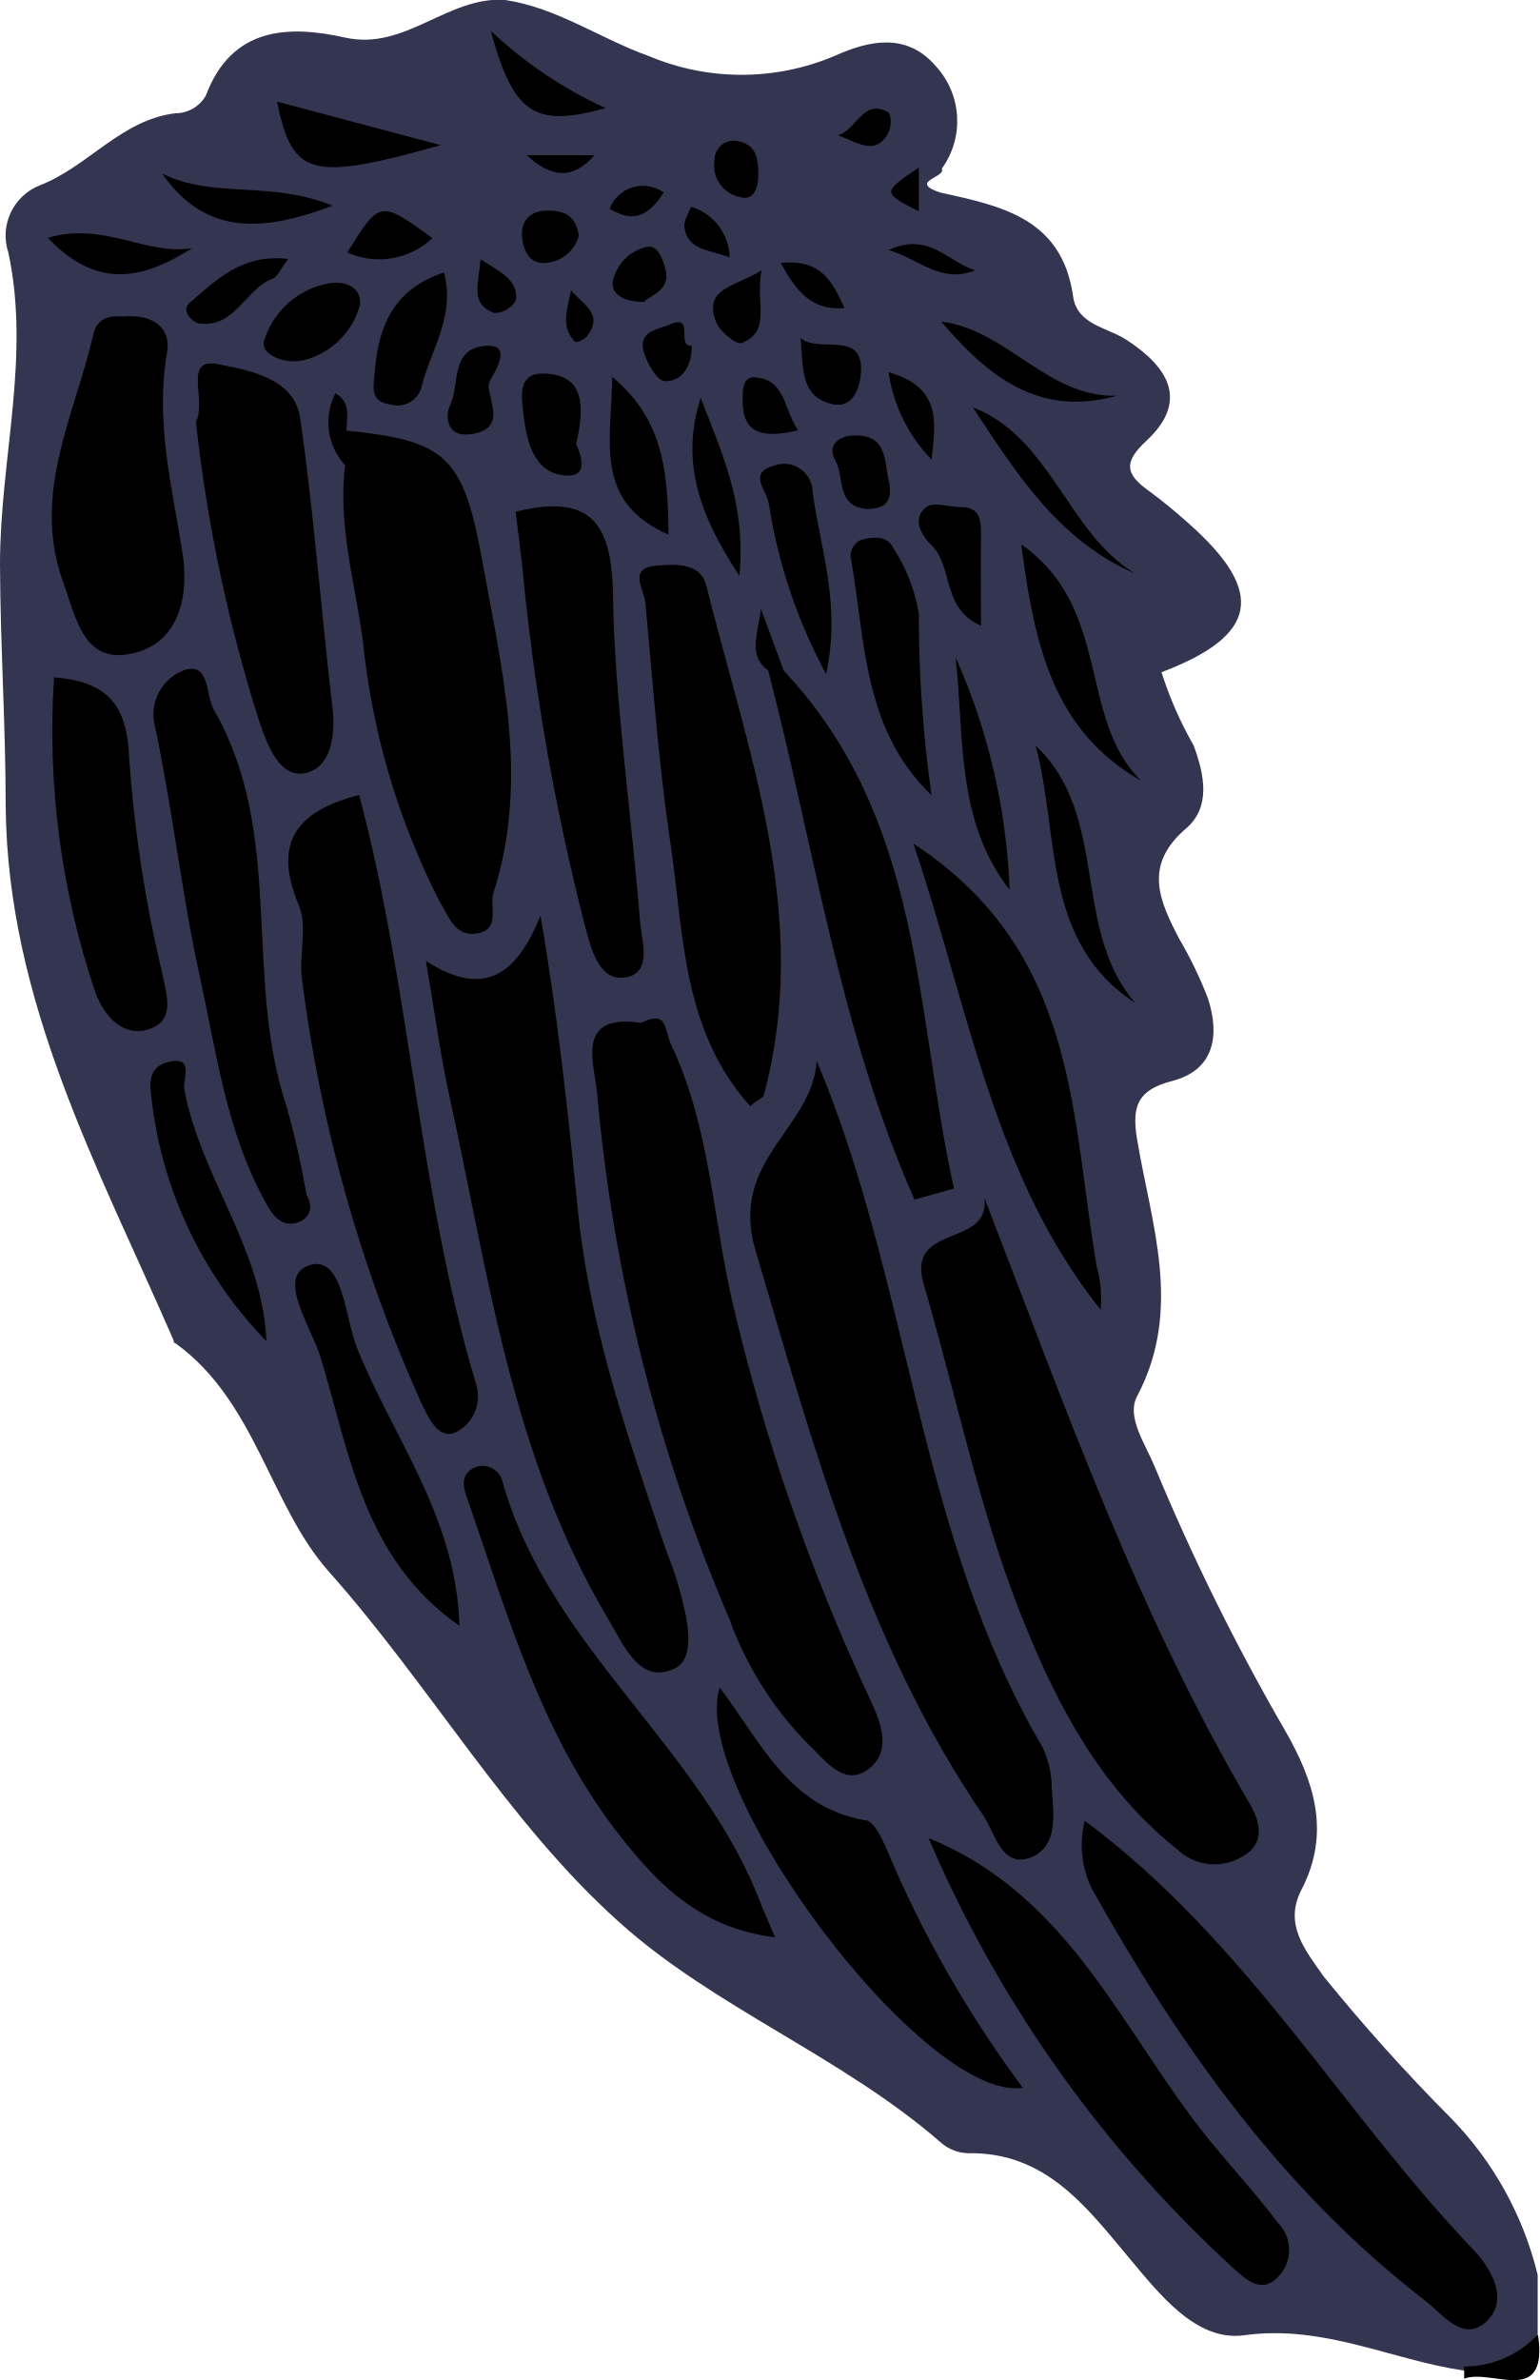
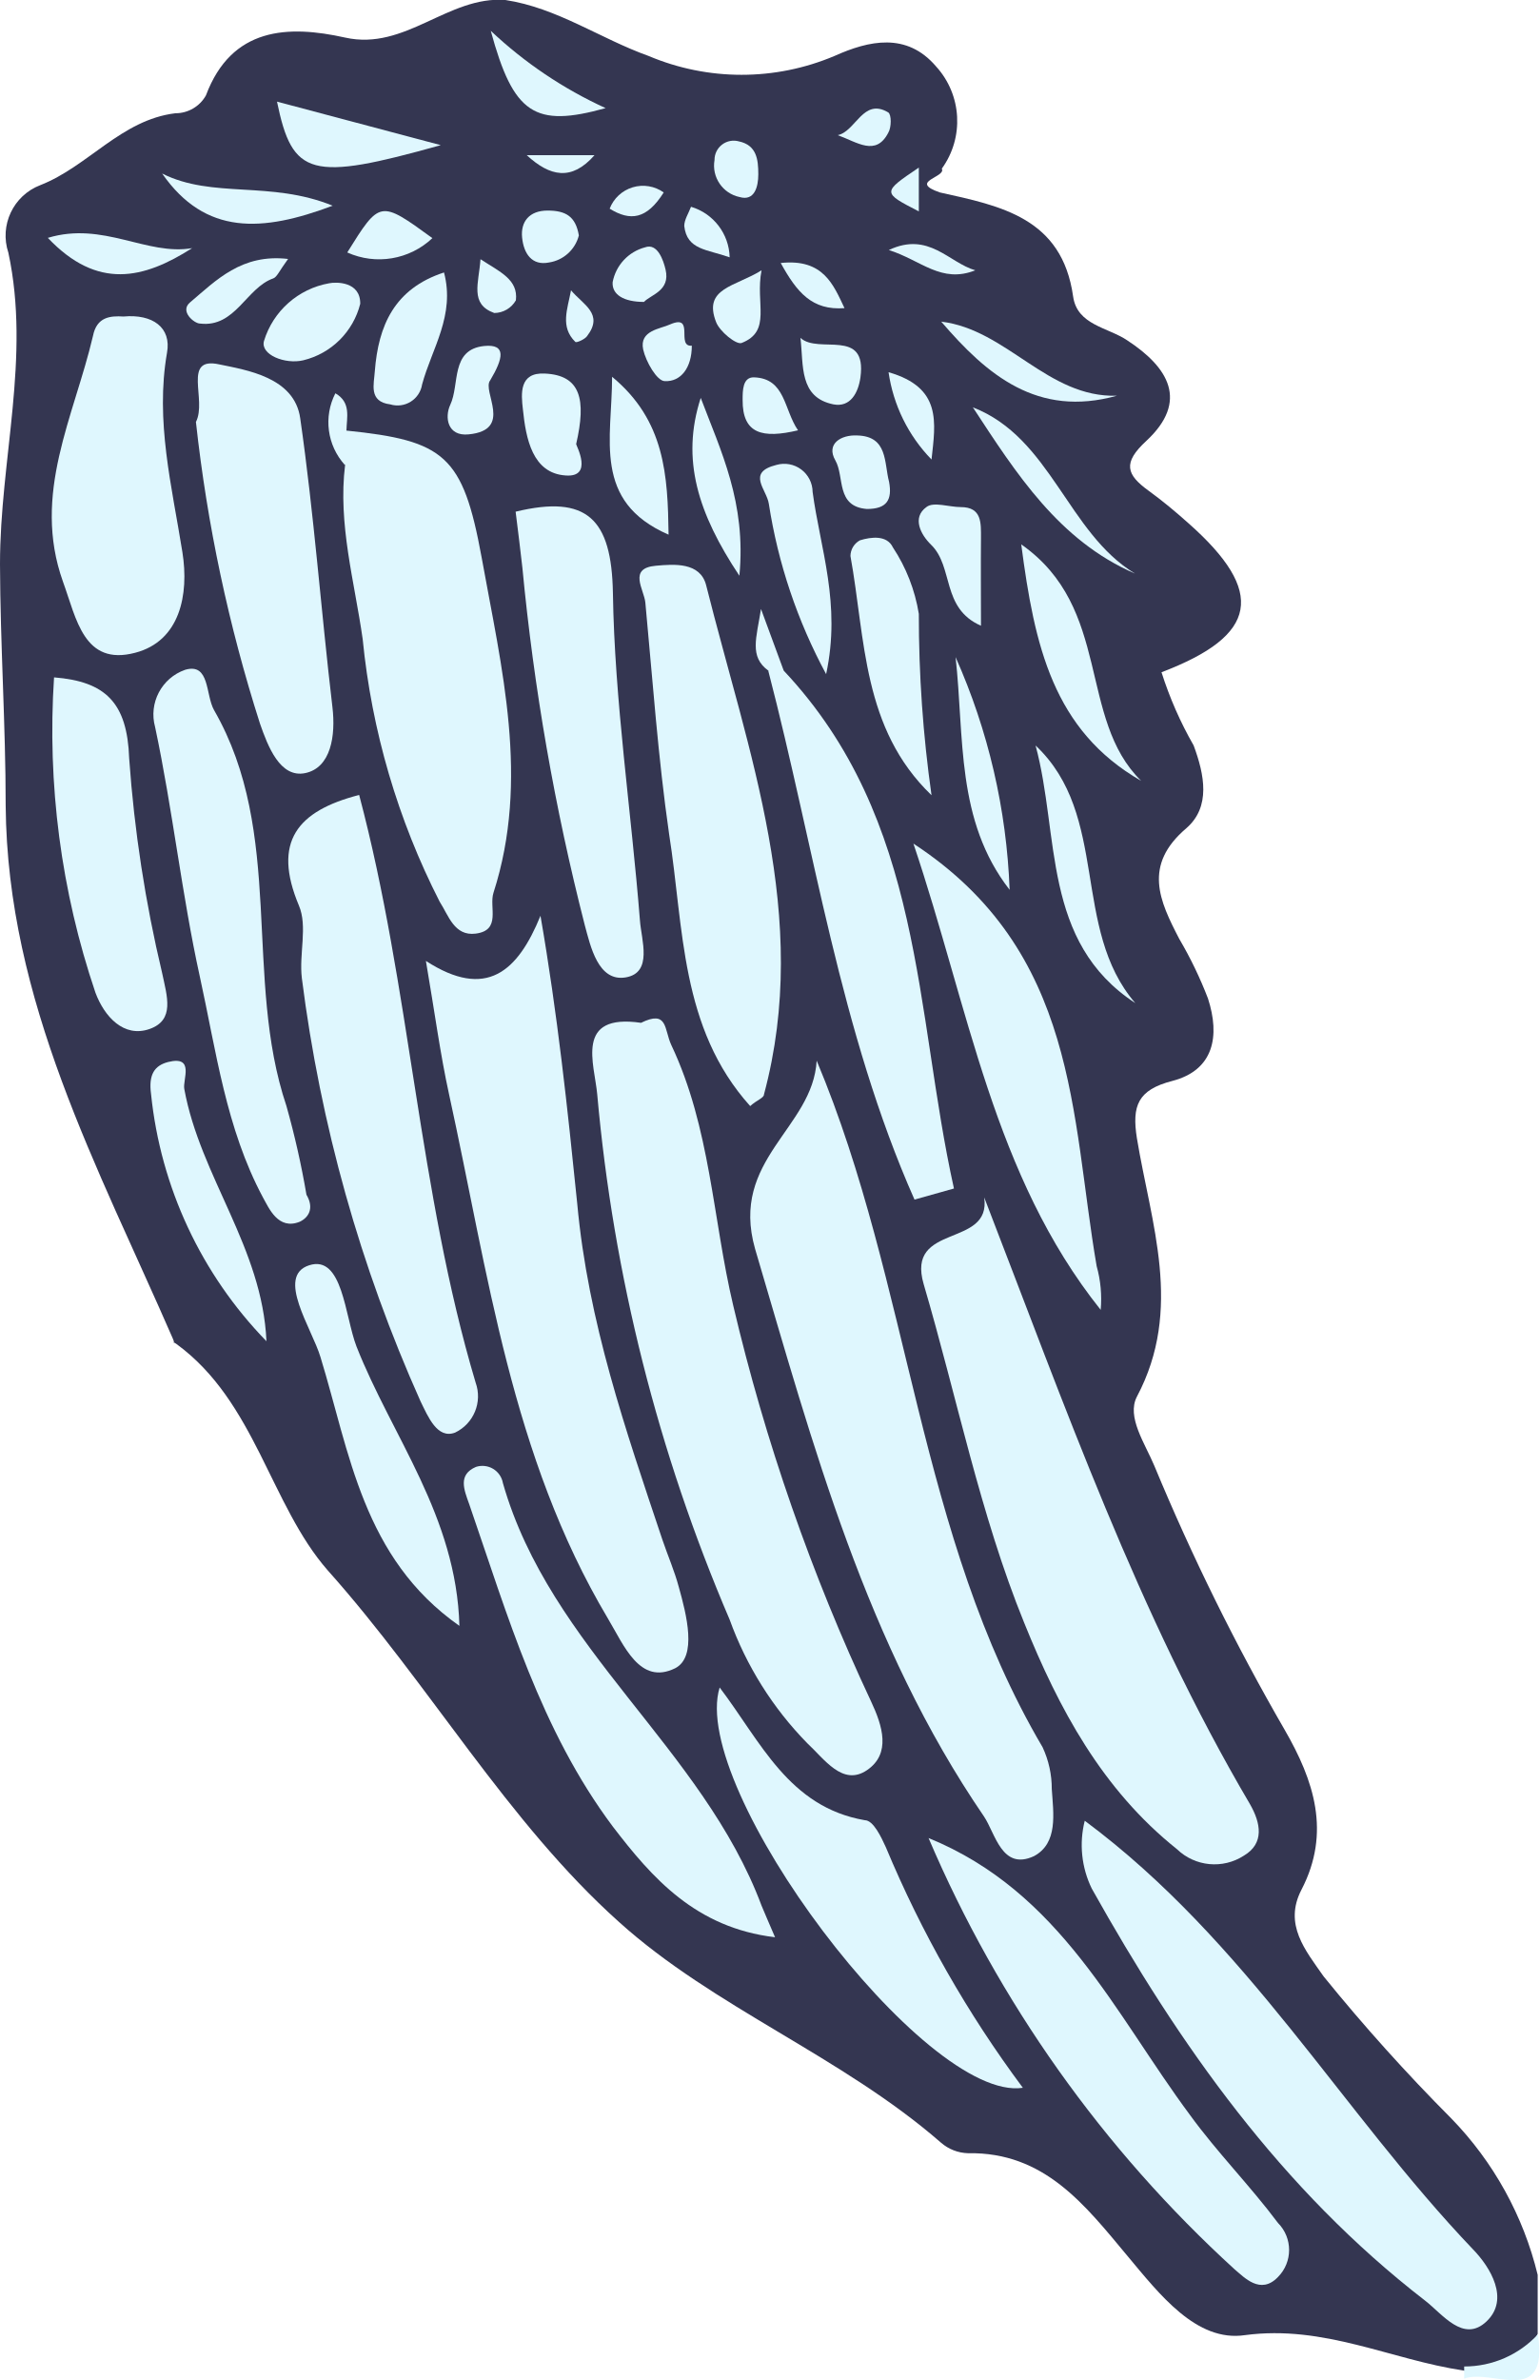
<svg xmlns="http://www.w3.org/2000/svg" viewBox="0 0 56.96 88.05">
+   <defs>
+     <style>
+             .ears0 {fill:#dff7fe}
+         </style>
+   </defs>
  <g>
    <path d="M56.9,84.16v2.18a2.36,2.36,0,0,1-2.74,1.36C51.47,87.3,49,86,46.07,86.39c-1.8.27-3.17-1.52-4.35-2.93-1.57-1.88-3.07-3.85-5.9-3.8a1.59,1.59,0,0,1-1-.39c-3.67-3.2-8.41-5-11.92-8.17-4.13-3.7-7-8.78-10.77-13C10,55.67,9.45,51.86,6.54,49.73c-.28-.2,0,.11-.15-.22C3.63,43.17.27,37.05.21,29.81c0-3-.2-5.95-.21-8.94C0,17,1.14,13.22.31,9.35a2,2,0,0,1,1.18-2.5c1.77-.69,3-2.42,5-2.66a1.29,1.29,0,0,0,1.13-.66C8.57,1,10.66.92,12.77,1.39,15,1.89,16.58-.16,18.7,0,20.62.29,22.21,1.43,24,2.07a8.83,8.83,0,0,0,6.88,0c1.27-.57,2.67-.89,3.76.39a3,3,0,0,1,.21,3.78c.18.32-1.26.47-.07.88,2.26.5,4.52.94,4.93,3.85.15,1.06,1.29,1.14,2,1.62,1.53,1,2.29,2.25.71,3.72-.89.82-.74,1.25.09,1.85.51.37,1,.78,1.47,1.2,2.87,2.54,2.58,4.15-1,5.51a13.93,13.93,0,0,0,1.19,2.71c.4,1.08.64,2.27-.27,3.06-1.61,1.37-1,2.68-.26,4.1a14.84,14.84,0,0,1,1.06,2.2c.45,1.39.22,2.65-1.32,3.05-1.28.33-1.5.92-1.31,2.12.52,3.16,1.72,6.32,0,9.56-.39.75.3,1.73.65,2.57A83,83,0,0,0,47.54,64c1.08,1.87,1.72,3.79.62,5.91-.67,1.29.15,2.25.82,3.21a69,69,0,0,0,4.72,5.25A12.54,12.54,0,0,1,56.9,84.16Z" style="fill:#343651" />
    <path d="M54.18,88c0-.15,0-.3,0-.45a3.71,3.71,0,0,0,2.73-1.19C57.31,89.08,55.2,87.61,54.18,88Z" class="ears0" />
    <path d="M30.22,39.24c3.49,8.31,3.73,17.54,8.36,25.4a3.63,3.63,0,0,1,.34,1.55c.06.9.24,2-.66,2.48-1.19.55-1.43-.85-1.85-1.47-4.36-6.37-6.31-13.69-8.47-21C27,42.89,30.08,41.75,30.22,39.24Z" class="ears0" />
    <path d="M23.72,37.84c1-.49.85.24,1.12.82,1.45,3.06,1.53,6.42,2.29,9.63a74.81,74.81,0,0,0,5.1,14.65c.43.91.75,1.94-.15,2.55s-1.58-.42-2.21-1A12.7,12.7,0,0,1,27,59.92,63.73,63.73,0,0,1,22.1,40.49C22,39.36,21.25,37.48,23.72,37.84Z" class="ears0" />
    <path d="M36.42,44.3c3,7.75,5.69,15.41,9.83,22.44.41.71.54,1.46-.22,1.91a2,2,0,0,1-2.48-.24c-2.77-2.21-4.37-5.2-5.65-8.37-1.63-4-2.49-8.35-3.72-12.53C33.51,45.22,36.69,46.19,36.42,44.3Z" class="ears0" />
    <path d="M15.76,35.55C18,37,19.16,35.94,20,33.88,20.63,37.51,21,41,21.36,44.53c.4,4.37,1.79,8.37,3.15,12.43.2.59.45,1.16.61,1.76.28,1,.69,2.58-.14,3-1.31.64-1.89-.85-2.49-1.85-3.57-6-4.42-12.76-5.87-19.37C16.29,39,16.08,37.41,15.76,35.55Z" class="ears0" />
    <path d="M12.82,15.93c3.63.37,4.31.92,5,4.68.74,4.11,1.79,8.23.44,12.42-.17.53.3,1.39-.66,1.51-.79.1-1-.67-1.33-1.18a27.24,27.24,0,0,1-2.85-9.72c-.3-2.12-.92-4.25-.65-6.44A1,1,0,0,1,12.82,15.93Z" class="ears0" />
    <path d="M13.29,29.41c1.9,7.15,2.19,14.63,4.31,21.74A1.49,1.49,0,0,1,16.84,53c-.66.25-1-.59-1.28-1.16a55.29,55.29,0,0,1-4.39-15.65c-.11-.9.22-1.92-.11-2.69C10.07,31.14,11,30,13.29,29.41Z" class="ears0" />
    <path d="M40.14,67.36c6,4.46,9.51,10.77,14.37,15.86.64.66,1.36,1.84.5,2.66s-1.64-.28-2.28-.77C47.41,81,43.64,75.66,40.4,69.87A3.67,3.67,0,0,1,40.14,67.36Z" class="ears0" />
    <path d="M27.76,40.92c-2.6-2.89-2.45-6.59-3-10.06-.41-2.84-.61-5.71-.88-8.57-.05-.49-.65-1.27.39-1.36.67-.06,1.64-.14,1.86.72,1.55,6.18,3.9,12.28,2.14,18.84C28.27,40.62,28,40.7,27.76,40.92Z" class="ears0" />
    <path d="M34.36,68c4.9,2,6.89,6.5,9.67,10.24,1,1.38,2.22,2.61,3.26,4a1.42,1.42,0,0,1,0,2c-.65.68-1.26,0-1.6-.28A46.08,46.08,0,0,1,34.36,68Z" class="ears0" />
    <path d="M7.25,15.61c.42-.81-.52-2.43.86-2.13,1,.21,2.79.47,3,2,.51,3.54.77,7.12,1.19,10.67.13,1.08-.06,2.25-1,2.45s-1.39-1-1.68-1.83A57,57,0,0,1,7.25,15.61Z" class="ears0" />
    <path d="M11.34,44.2c.3.51.07.85-.25,1-.8.32-1.14-.51-1.36-.9C8.36,41.74,8,38.88,7.39,36.11c-.66-3-1-6.15-1.65-9.21a1.75,1.75,0,0,1,1.11-2.12c.92-.27.75.92,1.07,1.49C10.55,30.84,9,36.16,10.6,40.92A31.68,31.68,0,0,1,11.34,44.2Z" class="ears0" />
    <path d="M19.08,18.93c2.65-.64,3.55.27,3.6,3,.06,4,.68,8.08,1,12.12.05.72.49,1.94-.53,2.11S21.85,35,21.64,34.23A86.1,86.1,0,0,1,19.33,21C19.26,20.36,19.18,19.74,19.08,18.93Z" class="ears0" />
    <path d="M28.68,71.67c-2.94-.35-4.55-2.2-6-4.09C20,64,18.79,59.78,17.36,55.64c-.19-.53-.42-1.08.25-1.37a.77.77,0,0,1,1,.6C20.36,61,26,64.67,28.18,70.5,28.3,70.8,28.44,71.1,28.68,71.67Z" class="ears0" />
    <path d="M29,24.81c5.2,5.53,4.84,12.59,6.3,19.16l-1.46.41c-2.76-6.23-3.7-13-5.41-19.56A.33.33,0,0,1,29,24.81Z" class="ears0" />
    <path d="M4.57,11.71c1.08-.1,1.78.41,1.61,1.34-.44,2.53.18,4.93.57,7.38C7,22,6.66,23.72,5,24.15c-1.9.5-2.17-1.26-2.67-2.63-1.16-3.25.41-6.1,1.11-9.09C3.58,11.72,4.08,11.68,4.57,11.71Z" class="ears0" />
    <path d="M26.63,62.43c1.52,2,2.55,4.42,5.37,4.91.32,0,.61.63.78,1a41.86,41.86,0,0,0,5.07,8.9C34.22,77.79,25.48,66.15,26.63,62.43Z" class="ears0" />
    <path d="M33.8,31.21c6.11,4,5.82,10.06,6.78,15.63a4.52,4.52,0,0,1,.15,1.62C36.76,43.49,35.86,37.32,33.8,31.21Z" class="ears0" />
    <path d="M2,25.06c1.9.15,2.71.93,2.78,3A49.2,49.2,0,0,0,6,36c.18.86.48,1.74-.47,2.07s-1.67-.46-2-1.35A30.2,30.2,0,0,1,2,25.06Z" class="ears0" />
    <path d="M17,60.15c-3.58-2.51-4.06-6.42-5.14-9.94-.32-1.07-1.66-3-.42-3.4s1.32,1.88,1.75,3C14.5,53.14,16.89,56.09,17,60.15Z" class="ears0" />
    <path d="M34.47,29.42c-2.57-2.47-2.44-5.77-3-8.85a.67.67,0,0,1,.35-.58c.42-.13,1-.2,1.22.26A6.27,6.27,0,0,1,34,22.71,47.44,47.44,0,0,0,34.47,29.42Z" class="ears0" />
    <path d="M9.86,49.62a15.36,15.36,0,0,1-4.27-9.14c-.1-.73.13-1.06.63-1.19,1-.25.53.66.6,1C7.41,43.53,9.71,46.16,9.86,49.62Z" class="ears0" />
    <path d="M42.23,28.89c-3.26-1.87-3.95-5-4.44-8.75C41.16,22.5,39.87,26.58,42.23,28.89Z" class="ears0" />
    <path d="M38.32,27.58c2.75,2.59,1.31,6.77,3.69,9.53C38.54,34.84,39.22,30.9,38.32,27.58Z" class="ears0" />
    <path d="M30.57,24.94a19.54,19.54,0,0,1-2.12-6.3c-.08-.54-.84-1.16.28-1.44a1.05,1.05,0,0,1,1.34,1C30.35,20.29,31.13,22.34,30.57,24.94Z" class="ears0" />
    <path d="M37.36,32.92c-2-2.57-1.67-5.66-2-8.61A23.28,23.28,0,0,1,37.36,32.92Z" class="ears0" />
    <path d="M16.43,10.08c.42,1.59-.45,2.81-.81,4.14a.92.92,0,0,1-1.18.74c-.81-.1-.6-.75-.57-1.23C14,12.05,14.59,10.68,16.43,10.08Z" class="ears0" />
    <path d="M10.25,3.76l6.06,1.61C11.5,6.72,10.82,6.53,10.25,3.76Z" class="ears0" />
    <path d="M24.74,19.78c-2.83-1.23-2.09-3.55-2.09-5.84C24.61,15.56,24.71,17.59,24.74,19.78Z" class="ears0" />
    <path d="M42,21.22C39.18,20,37.6,17.51,36,15.07,38.89,16.19,39.5,19.71,42,21.22Z" class="ears0" />
    <path d="M27.36,21.3C25.83,19,25.19,17,25.93,14.72,26.67,16.68,27.62,18.59,27.36,21.3Z" class="ears0" />
    <path d="M13.33,11.24a2.87,2.87,0,0,1-2.11,2.09c-.67.16-1.6-.21-1.45-.72a3.08,3.08,0,0,1,2.41-2.13C12.42,10.43,13.34,10.4,13.33,11.24Z" class="ears0" />
    <path d="M21.32,16.43c0,.05.65,1.24-.39,1.16-1.23-.08-1.47-1.37-1.58-2.44-.07-.59-.14-1.38.81-1.33C21.49,13.88,21.7,14.78,21.32,16.43Z" class="ears0" />
    <path d="M41.33,14.64c-2.94.82-4.81-.77-6.5-2.74C37.26,12.19,38.76,14.72,41.33,14.64Z" class="ears0" />
    <path d="M36.3,23.15c-1.48-.65-1-2.18-1.85-3-.38-.37-.71-1-.17-1.39.26-.21.84,0,1.27,0,.79,0,.75.59.75,1.15C36.29,20.94,36.3,22,36.3,23.15Z" class="ears0" />
    <path d="M12.31,7.61C9.71,8.59,7.6,8.72,6,6.42,7.87,7.36,10,6.67,12.31,7.61Z" class="ears0" />
    <path d="M7.11,9.18c-1.79,1.14-3.5,1.56-5.34-.38C3.82,8.18,5.43,9.47,7.11,9.18Z" class="ears0" />
    <path d="M18.16,1.14A15.7,15.7,0,0,0,22.41,4C19.79,4.73,19,4.23,18.16,1.14Z" class="ears0" />
    <path d="M32.9,17.83c.12.66-.08,1-.82,1-1.16-.09-.82-1.19-1.17-1.8s.21-.95.81-.92C32.86,16.14,32.71,17.11,32.9,17.83Z" class="ears0" />
    <path d="M18.14,14.07c-.32.4.87,1.84-.8,2-.79.08-.89-.64-.68-1.09.36-.76,0-2.05,1.26-2.18C18.75,12.72,18.62,13.26,18.14,14.07Z" class="ears0" />
    <path d="M29.62,12.5c.67.62,2.47-.39,2.22,1.46-.08.57-.37,1.12-1,1C29.56,14.7,29.74,13.52,29.62,12.5Z" class="ears0" />
    <path d="M16,8.81a2.87,2.87,0,0,1-3.15.53C14.06,7.4,14.06,7.4,16,8.81Z" class="ears0" />
    <path d="M10.66,9.58c-.33.45-.41.67-.55.72-1,.35-1.4,1.83-2.71,1.67-.21,0-.76-.45-.37-.78C8,10.37,8.94,9.38,10.66,9.58Z" class="ears0" />
    <path d="M29.53,15.92c-1.31.31-2.06.14-2.05-1.13,0-.34,0-.84.42-.83C29.07,14,29,15.15,29.53,15.92Z" class="ears0" />
    <path d="M28.18,10c-.24,1.23.39,2.25-.74,2.69-.2.07-.81-.43-.94-.77C26,10.65,27.21,10.61,28.18,10Z" class="ears0" />
    <path d="M34.47,17a5.82,5.82,0,0,1-1.59-3.23C34.86,14.34,34.62,15.62,34.47,17Z" class="ears0" />
    <path d="M25.6,12.79c0,.82-.41,1.34-1,1.31-.29,0-.7-.72-.8-1.17-.15-.71.64-.76,1-.93C25.73,11.6,25,12.84,25.6,12.79Z" class="ears0" />
    <path d="M21.42,8.71a1.35,1.35,0,0,1-1.1,1c-.64.13-.94-.33-1-.92s.27-1,.94-1S21.3,8,21.42,8.71Z" class="ears0" />
    <path d="M23.83,11.17c-.75,0-1.19-.27-1.16-.73a1.65,1.65,0,0,1,1.2-1.29c.46-.17.68.48.76.83C24.81,10.76,24.08,10.9,23.83,11.17Z" class="ears0" />
    <path d="M28.06,6.45c0,.46-.14,1-.69.84a1.19,1.19,0,0,1-.93-1.37.71.71,0,0,1,.9-.69C28,5.37,28.06,5.9,28.06,6.45Z" class="ears0" />
    <path d="M31.25,11.4c-1.2.09-1.76-.58-2.36-1.67C30.47,9.56,30.84,10.54,31.25,11.4Z" class="ears0" />
    <path d="M36.09,10c-1.26.5-2-.37-3.2-.75C34.37,8.55,35.11,9.72,36.09,10Z" class="ears0" />
    <path d="M17.78,9.59c.72.47,1.4.75,1.31,1.52a.93.93,0,0,1-.8.47C17.37,11.25,17.72,10.47,17.78,9.59Z" class="ears0" />
    <path d="M31,5c.67-.14.94-1.4,1.87-.84.12.08.12.55,0,.75C32.41,5.8,31.72,5.26,31,5Z" class="ears0" />
    <path d="M27,9.52c-.84-.3-1.58-.27-1.68-1.16,0-.23.16-.47.25-.71A2,2,0,0,1,27,9.52Z" class="ears0" />
    <path d="M12.82,15.93l-.06,1.27a2.35,2.35,0,0,1-.35-2.65C13,14.89,12.83,15.44,12.82,15.93Z" class="ears0" />
    <path d="M19.49,5.74H22C21.15,6.71,20.35,6.53,19.49,5.74Z" class="ears0" />
    <path d="M24.56,7.12c-.63,1-1.24,1.07-2,.6A1.32,1.32,0,0,1,24.56,7.12Z" class="ears0" />
    <path d="M29,24.81h-.57c-.71-.52-.44-1.2-.27-2.28Z" class="ears0" />
    <path d="M21.13,10.74c.44.53,1.23.87.59,1.7-.09.12-.39.25-.43.21C20.72,12.09,21,11.44,21.13,10.74Z" class="ears0" />
    <path d="M34,6.2l0,1.62C32.64,7.12,32.64,7.12,34,6.2Z" class="ears0" />
  </g>
</svg>
